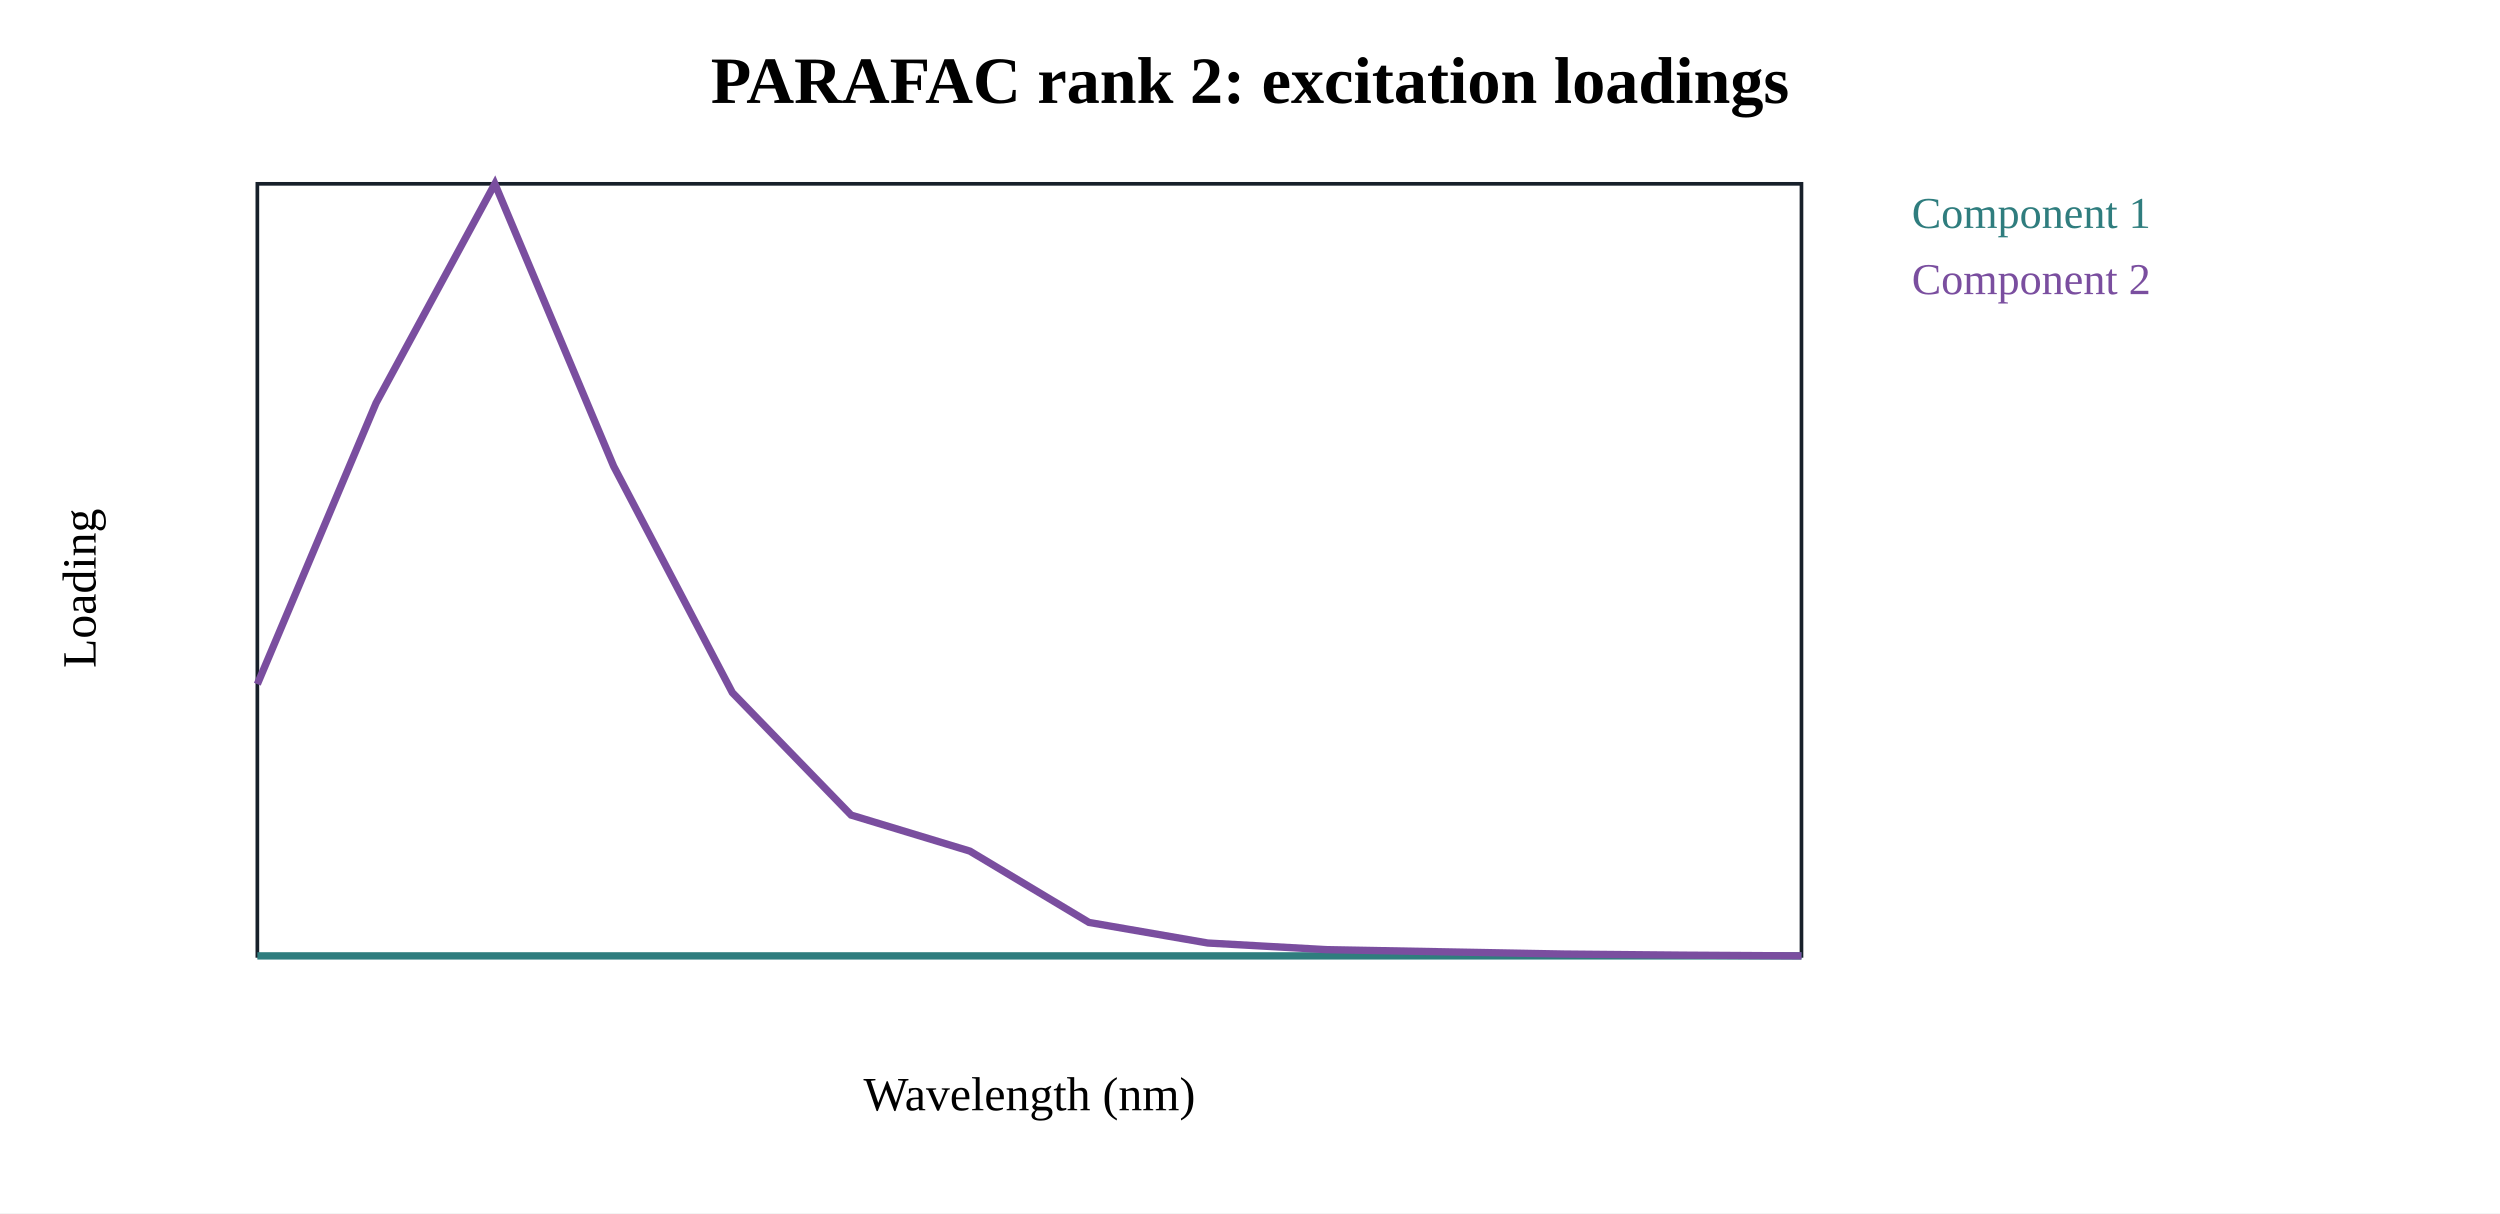
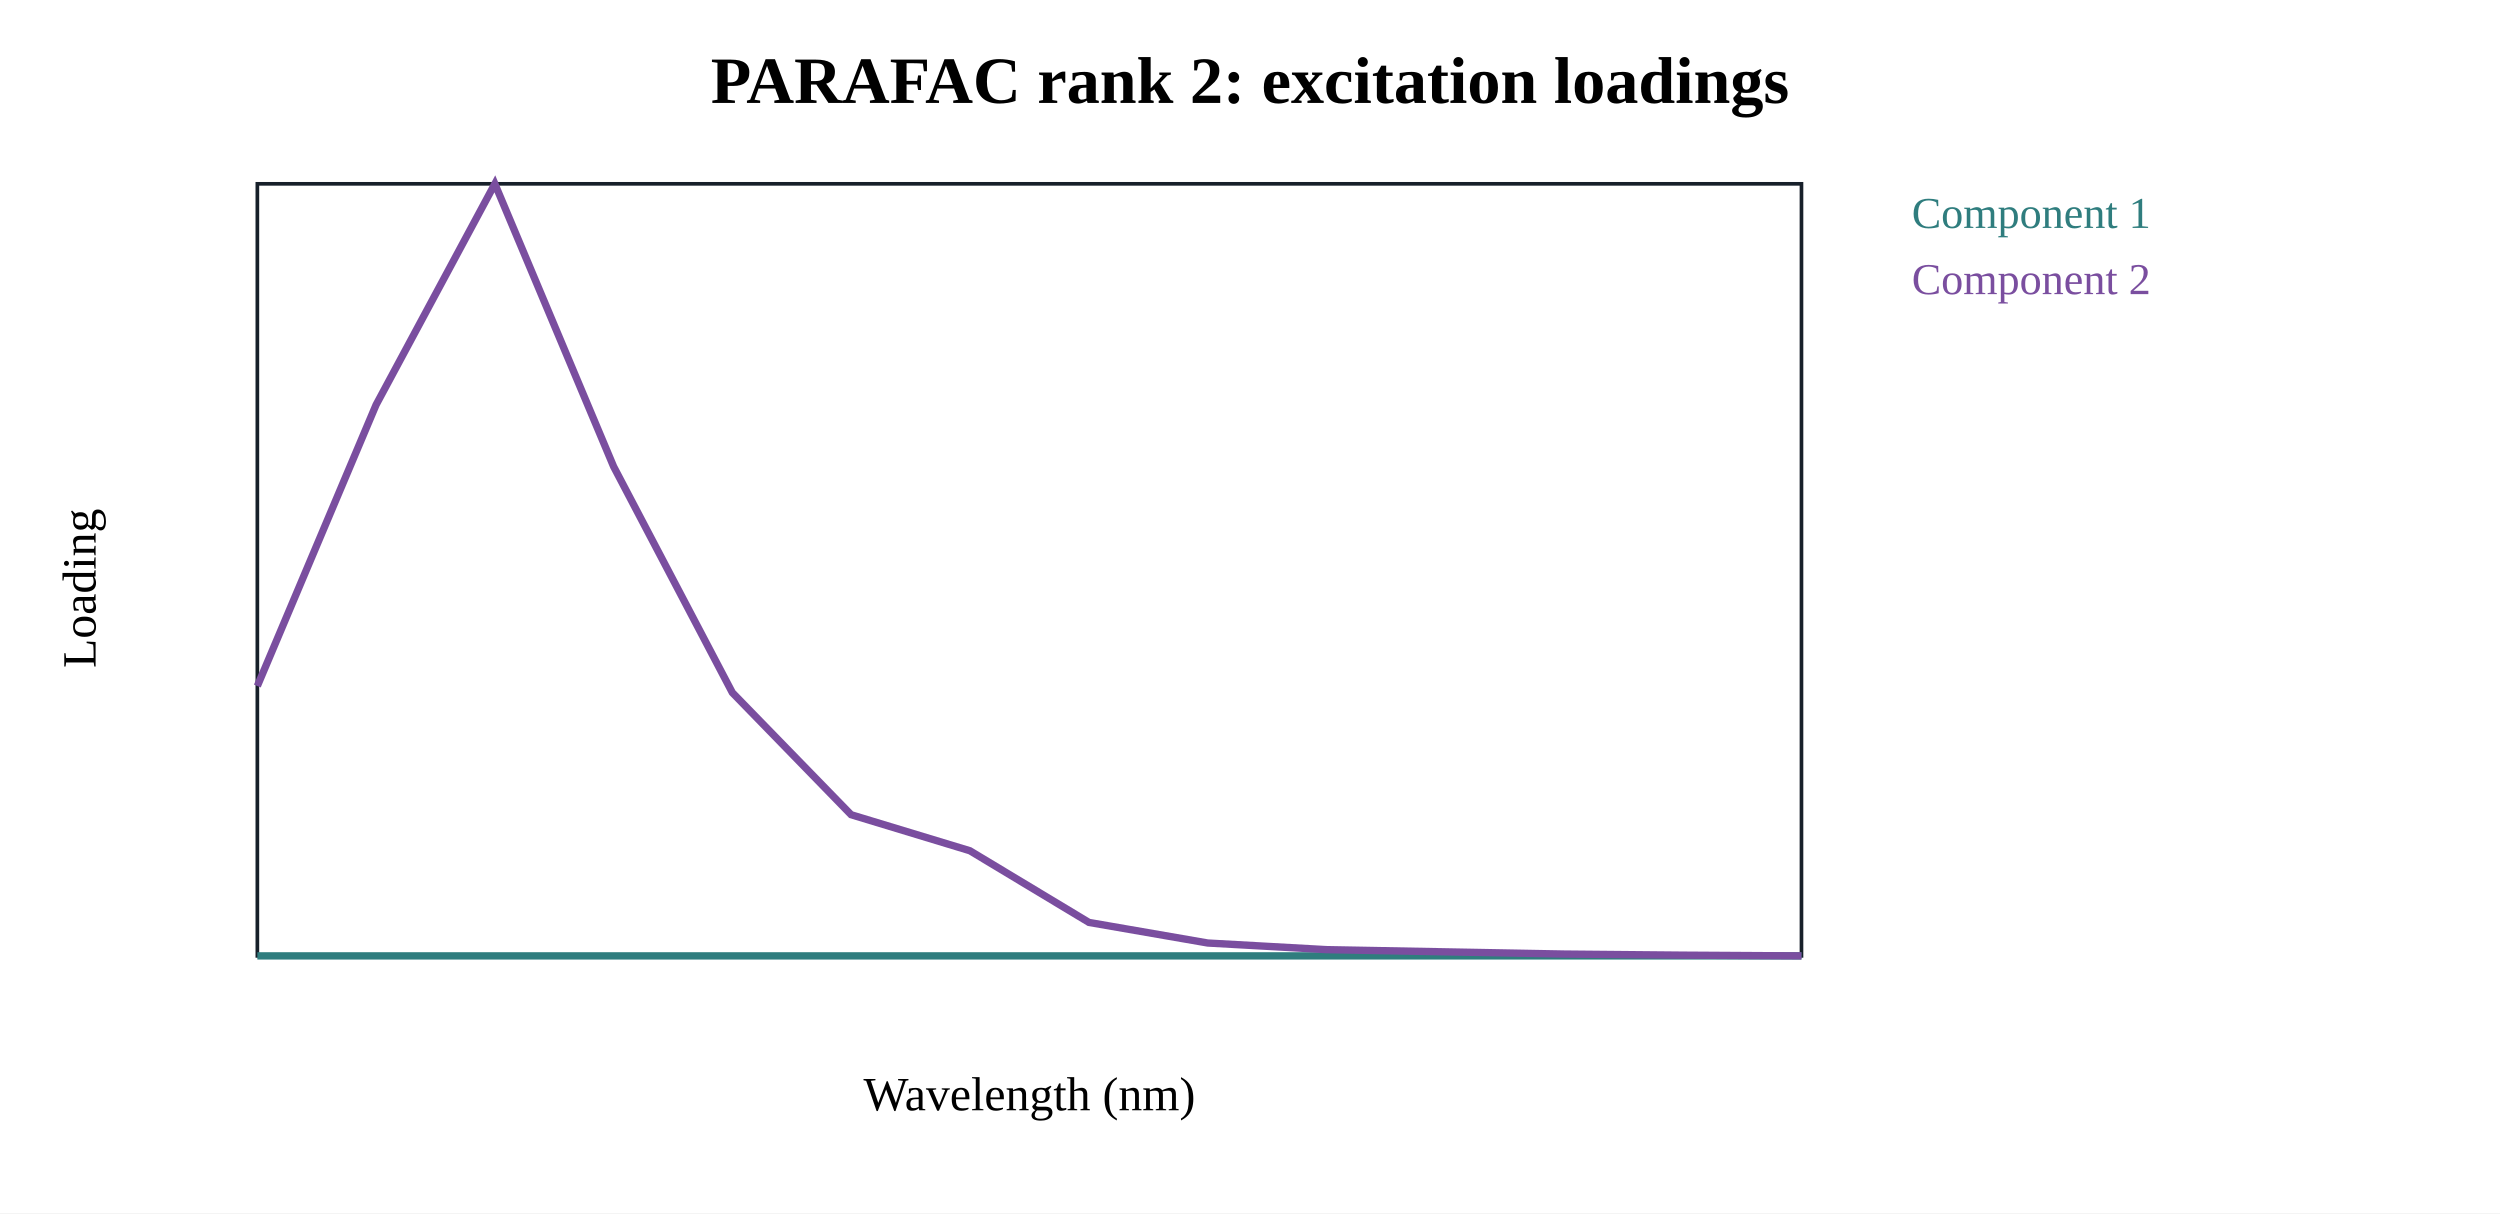
<svg xmlns="http://www.w3.org/2000/svg" viewBox="0 0 680 330">
  <rect x="0" y="0" width="680" height="330" fill="#fff" />
  <text x="340" y="28" text-anchor="middle" font-size="18" font-weight="700">PARAFAC rank 2: excitation loadings</text>
  <rect x="70" y="50" width="420" height="210" fill="#fff" stroke="#17202a" />
  <polyline points="70.0,260.0 102.3,260.0 134.6,260.0 166.9,260.0 199.2,260.0 231.5,260.0 263.8,260.0 296.2,260.0 328.5,260.0 360.8,260.0 393.1,260.0 425.4,260.0 457.7,260.0 490.0,260.0" fill="none" stroke="#2f7d7e" stroke-width="2" />
-   <polyline points="70.0,186.1 102.3,109.6 134.6,50.0 166.9,126.8 199.2,188.4 231.5,221.7 263.8,231.5 296.2,250.9 328.5,256.5 360.8,258.3 393.1,258.9 425.4,259.5 457.7,259.8 490.0,260.0" fill="none" stroke="#7a4e9f" stroke-width="2" />
+   <polyline points="70.0,186.6 102.3,110.1 134.6,50.0 166.9,126.9 199.2,188.4 231.5,221.6 263.8,231.4 296.2,250.9 328.5,256.5 360.8,258.3 393.1,258.9 425.4,259.5 457.7,259.8 490.0,260.0" fill="none" stroke="#7a4e9f" stroke-width="2" />
  <text x="520" y="62" font-size="12" fill="#2f7d7e">Component 1</text>
  <text x="520" y="80" font-size="12" fill="#7a4e9f">Component 2</text>
  <text x="280" y="302" text-anchor="middle" font-size="13">Wavelength (nm)</text>
  <text x="26" y="160" text-anchor="middle" transform="rotate(-90 26 160)" font-size="13">Loading</text>
</svg>
